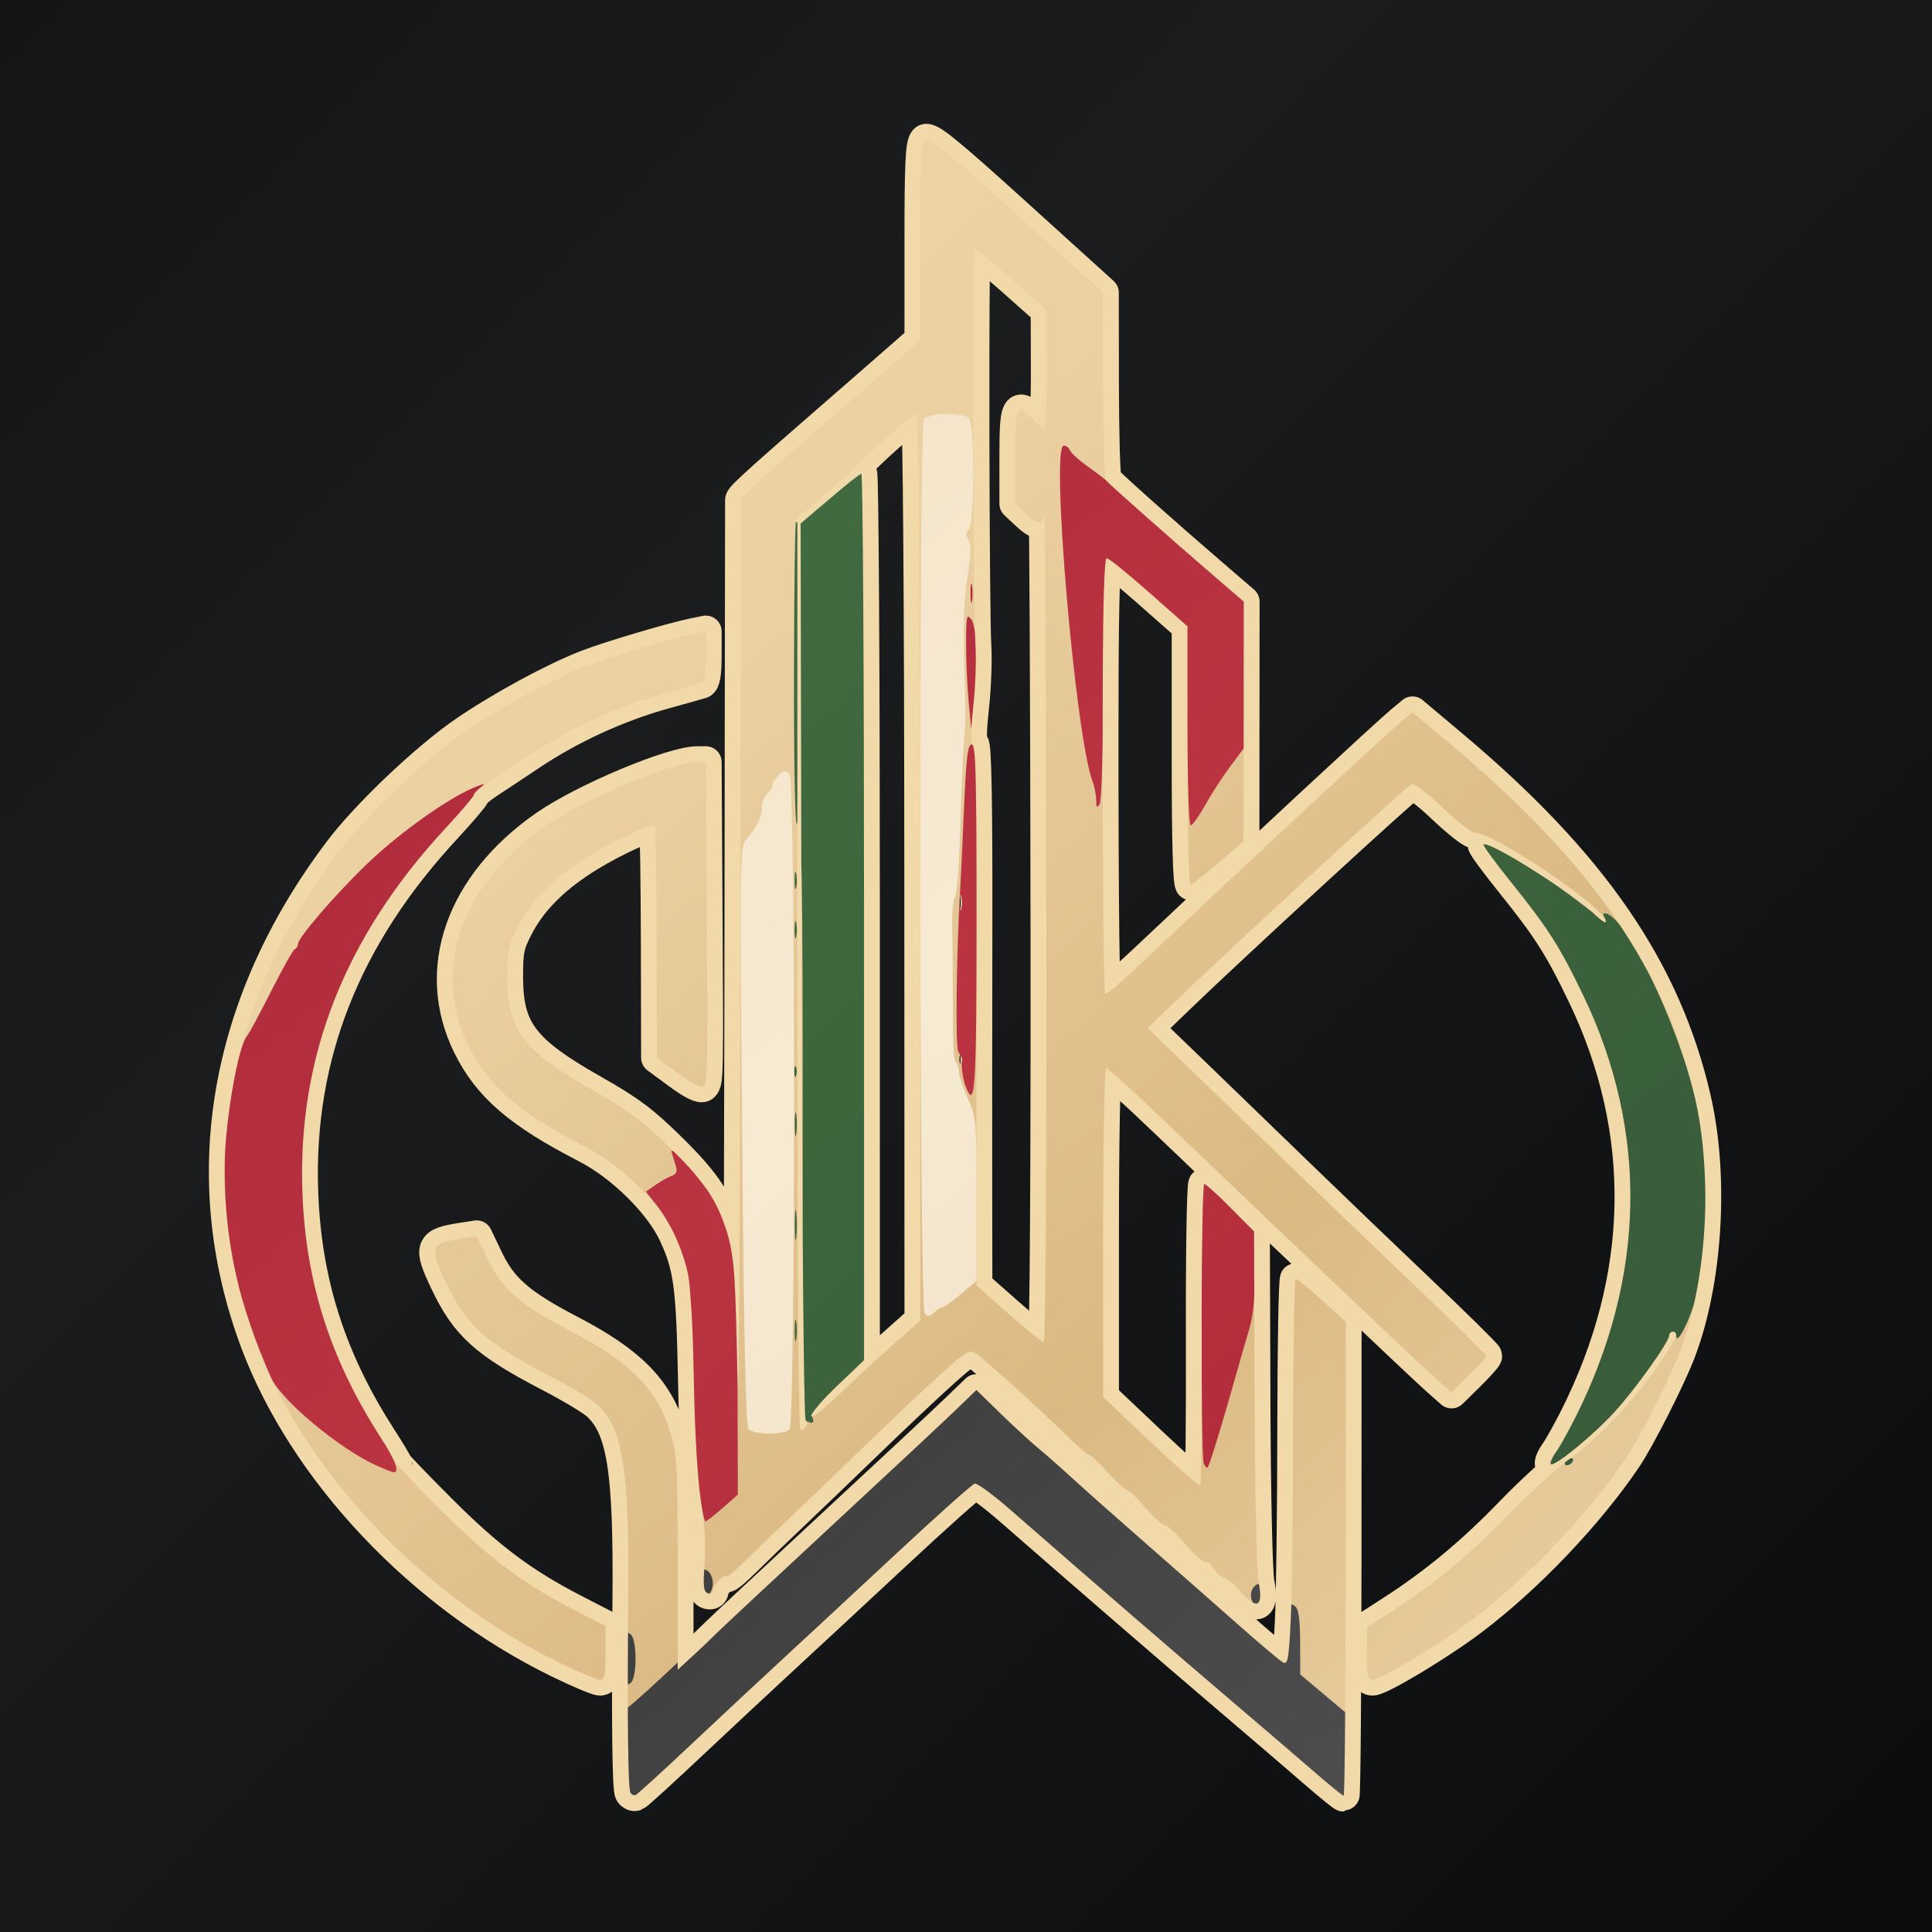
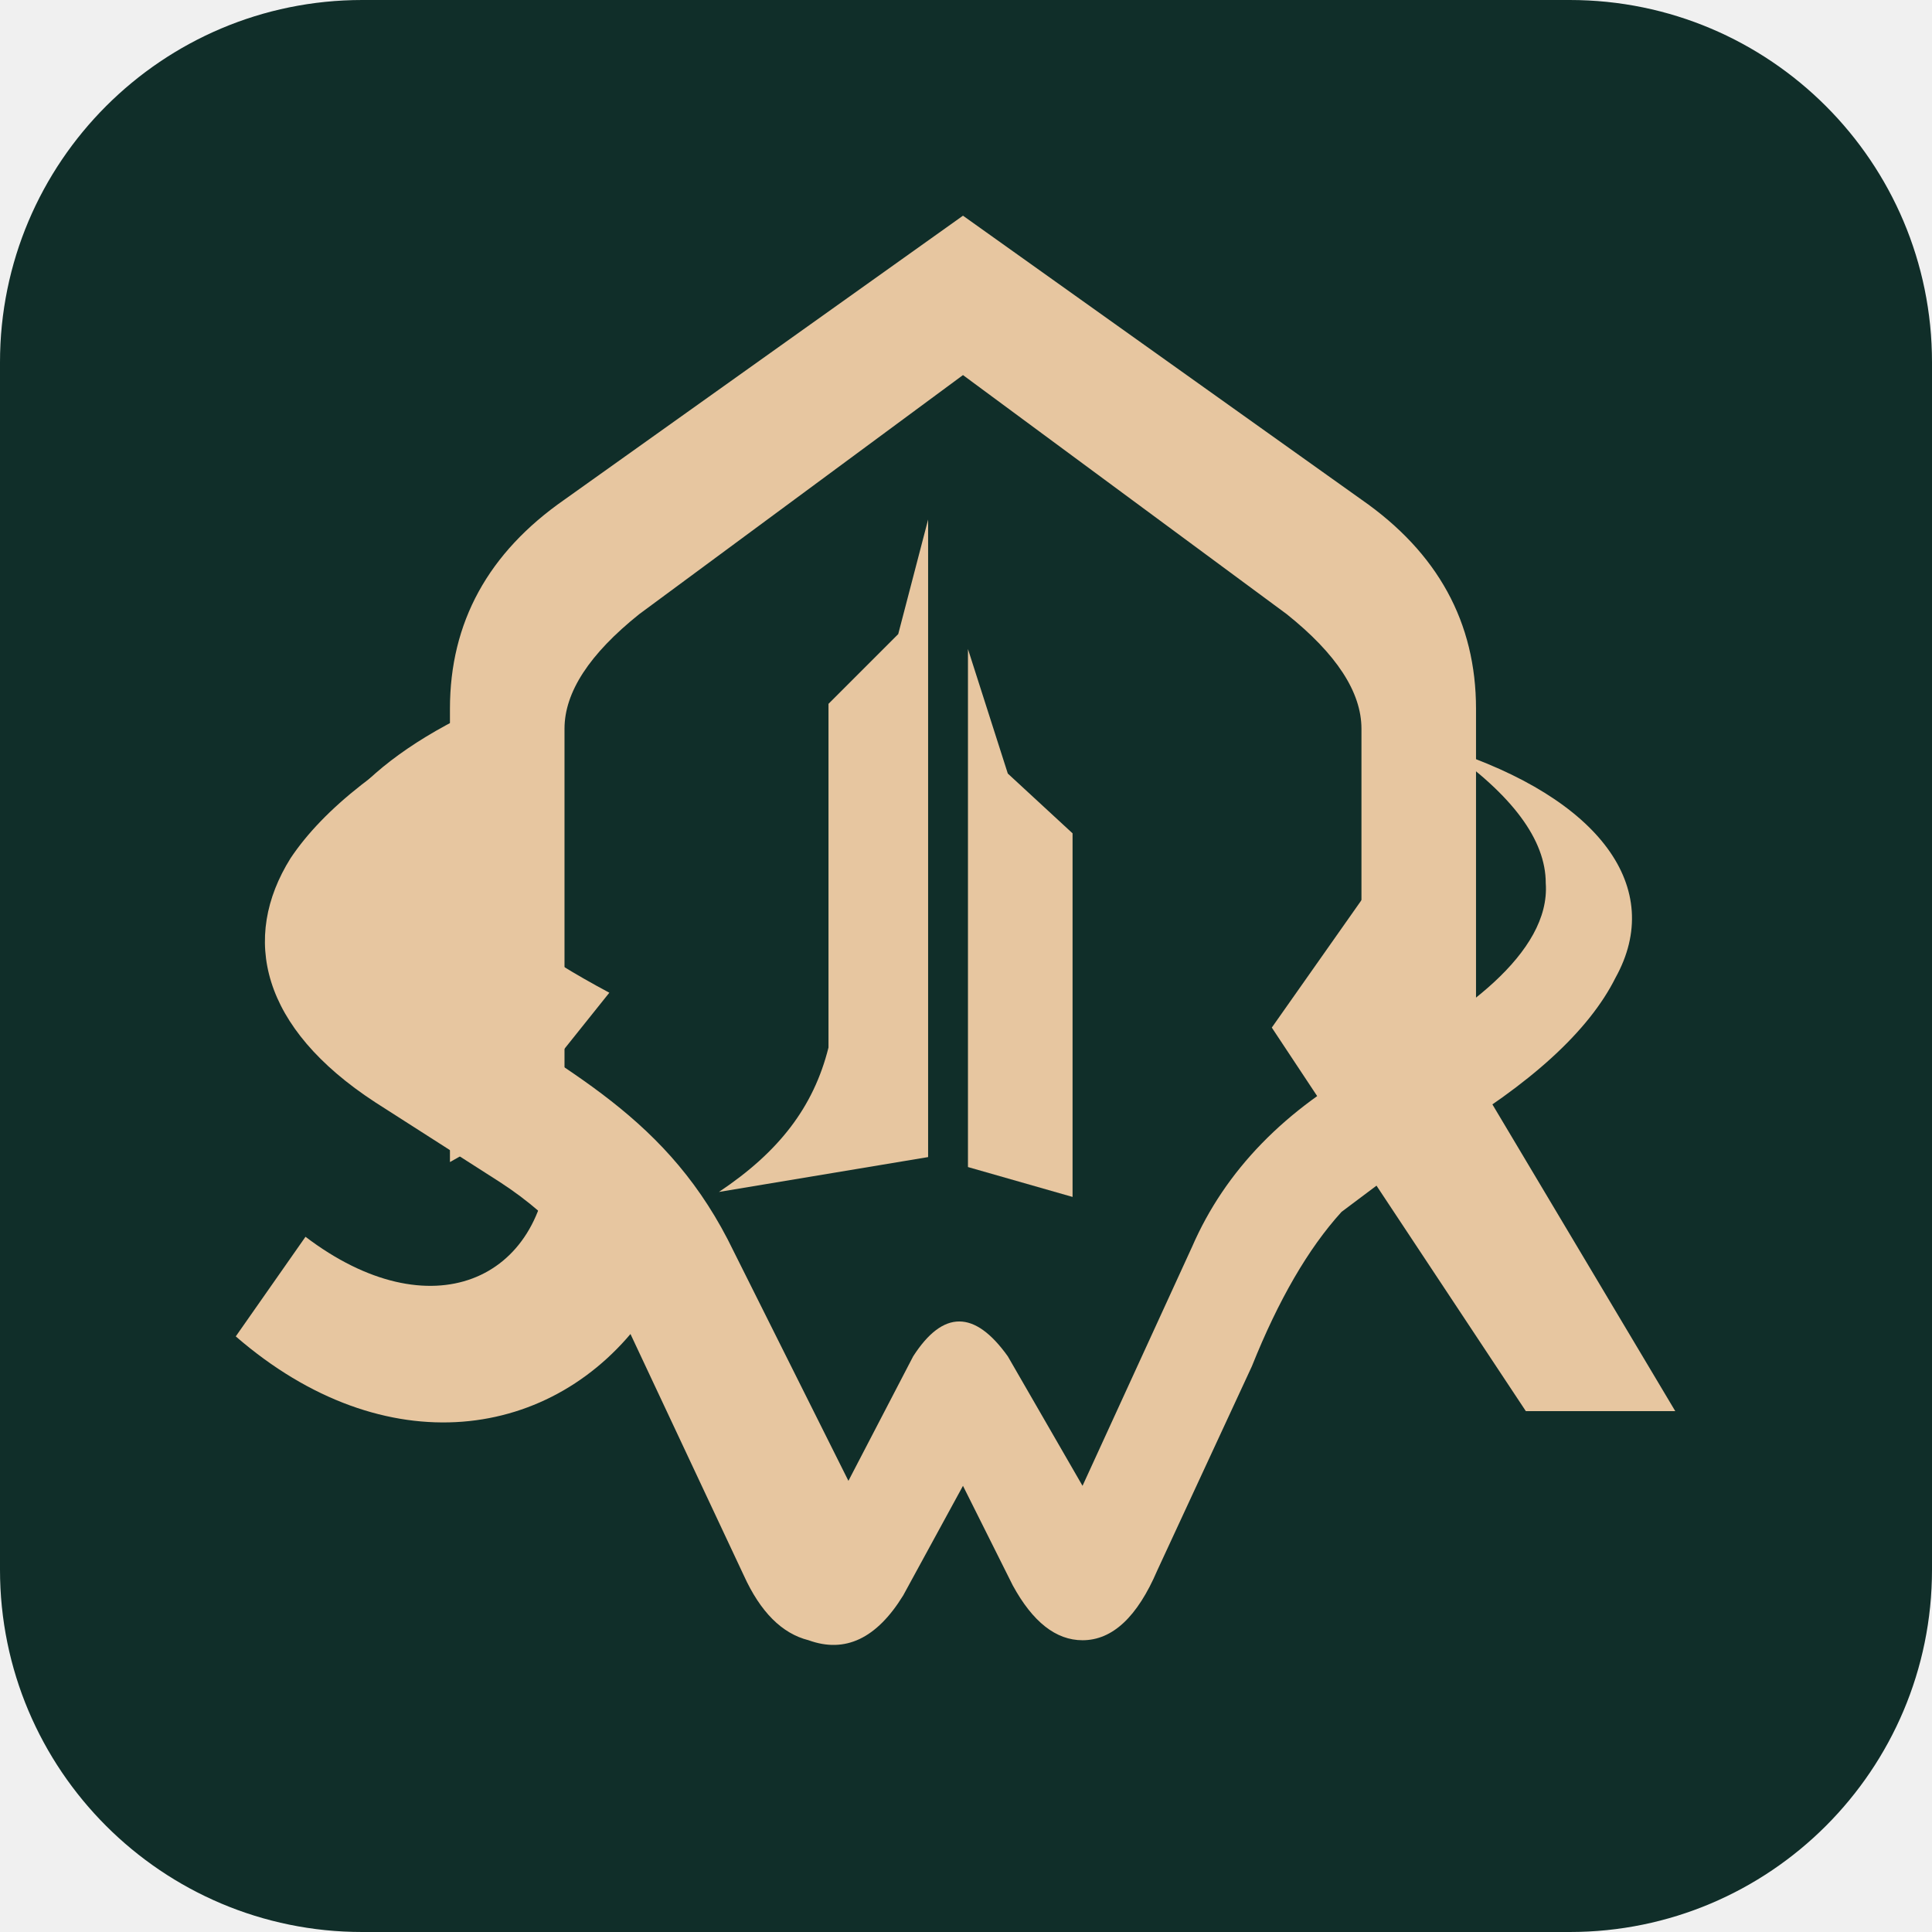
- <svg xmlns="http://www.w3.org/2000/svg" width="1000" height="1000" viewBox="0 0 1000 1000">
-   <defs>
-     <linearGradient id="charcoal" x1="0%" y1="0%" x2="100%" y2="100%">
-       <stop offset="0%" stop-color="#131516" />
-       <stop offset="34%" stop-color="#1A1C1D" />
-       <stop offset="71%" stop-color="#111314" />
-       <stop offset="100%" stop-color="#0A0C0D" />
-     </linearGradient>
-   </defs>
-   <rect width="1000" height="1000" fill="url(#charcoal)" />
-   <g transform="translate(500 500) scale(1.819905) translate(-510.5 -396.5)">
-     <path d="M415.07,631.61 C414.37,630.48 414.15,610.67 414.45,577.00 C414.79,540.05 412.90,527.95 405.75,521.33 C404.24,519.92 398.10,516.23 392.10,513.11 C373.81,503.61 368.33,498.66 362.52,486.38 C357.76,476.31 358.10,475.41 367.16,474.00 L371.33,473.35 374.40,479.78 C378.49,488.36 383.58,492.78 398.00,500.29 C415.20,509.25 422.77,516.99 426.47,529.39 C428.32,535.60 428.50,538.96 428.50,566.44 L428.50,596.67 432.67,592.83 C434.97,590.73 438.01,587.83 439.42,586.41 C440.84,584.99 455.50,571.30 472.00,555.99 C488.50,540.69 504.58,525.68 507.73,522.63 L513.46,517.10 520.23,523.70 C523.95,527.33 528.80,531.79 531.00,533.61 C533.20,535.43 537.72,539.41 541.04,542.46 C544.36,545.51 553.77,553.85 561.95,561.00 C570.12,568.15 581.81,578.42 587.91,583.83 C594.01,589.23 599.72,594.05 600.60,594.53 C602.02,595.31 602.28,593.95 602.86,582.71 C603.21,575.72 603.52,550.99 603.54,527.75 C603.56,504.51 603.91,485.50 604.30,485.50 C604.70,485.50 608.06,488.24 611.77,491.59 L618.51,497.67 618.49,565.09 C618.47,602.16 618.21,632.50 617.92,632.50 C617.62,632.50 613.88,629.46 609.62,625.75 C605.35,622.04 594.47,612.71 585.43,605.01 C570.29,592.12 545.10,570.35 523.18,551.20 C518.27,546.91 513.68,543.54 512.99,543.70 C512.29,543.87 502.33,552.74 490.86,563.43 C479.39,574.12 464.84,587.62 458.54,593.43 C452.24,599.24 440.39,610.30 432.21,618.00 C424.02,625.70 416.96,632.14 416.50,632.30 C416.05,632.47 415.41,632.16 415.07,631.61 Z M394.46,594.43 C355.56,575.41 322.19,540.02 308.50,503.26 C291.08,456.47 299.60,406.91 332.53,363.50 C340.30,353.26 357.16,337.28 368.02,329.87 C378.32,322.83 393.05,314.83 402.50,311.14 C408.87,308.65 426.82,303.32 433.25,302.00 L436.50,301.34 436.50,308.45 C436.50,313.27 436.10,315.69 435.25,315.95 C434.56,316.16 429.79,317.51 424.65,318.93 C411.44,322.60 397.97,328.80 386.50,336.48 C382.38,339.24 377.10,342.74 374.78,344.25 C372.46,345.76 370.55,347.37 370.53,347.83 C370.51,348.28 366.88,352.56 362.46,357.33 C333.87,388.17 320.47,422.10 321.75,460.43 C322.61,486.25 329.62,508.29 344.13,530.78 C346.53,534.51 348.50,537.79 348.50,538.07 C348.50,538.35 354.24,544.32 361.25,551.32 C374.82,564.88 384.45,572.10 398.99,579.60 L408.00,584.24 408.00,591.87 C408.00,598.17 407.72,599.50 406.41,599.50 C405.54,599.50 400.16,597.22 394.46,594.43 Z M624.50,592.05 L624.50,584.60 631.75,579.92 C643.94,572.06 654.50,563.28 665.50,551.88 C671.27,545.90 678.82,539.03 682.27,536.62 C689.93,531.28 700.29,520.33 707.29,510.21 C712.46,502.74 713.43,500.50 711.50,500.50 C710.95,500.50 710.50,500.97 710.50,501.55 C710.50,503.36 700.96,516.74 695.01,523.27 C688.97,529.90 677.75,539.09 676.83,538.16 C676.53,537.86 677.17,536.35 678.27,534.81 C679.36,533.26 681.88,528.75 683.88,524.77 C703.87,484.92 704.64,443.63 686.09,404.93 C679.50,391.16 676.02,385.70 665.55,372.69 C661.00,367.02 657.46,362.21 657.69,361.97 C659.01,360.65 682.98,375.75 689.55,382.05 C691.17,383.60 692.50,384.43 692.50,383.89 C692.50,380.03 660.65,358.50 654.93,358.50 C654.15,358.50 650.14,355.30 646.02,351.39 C641.90,347.48 637.96,344.49 637.27,344.76 C635.94,345.28 586.53,390.68 571.08,405.59 L562.16,414.19 575.55,427.09 C582.92,434.19 595.93,446.78 604.47,455.07 C613.01,463.35 628.66,478.37 639.25,488.44 C649.84,498.51 658.50,507.05 658.50,507.41 C658.50,507.78 656.27,510.27 653.55,512.95 L648.60,517.82 644.30,514.02 C640.18,510.37 602.34,474.44 567.67,441.25 C558.62,432.59 550.83,425.50 550.36,425.50 C549.89,425.50 549.50,446.56 549.50,472.30 L549.50,519.09 563.05,531.92 C570.50,538.97 576.83,544.50 577.13,544.21 C577.42,543.92 577.61,524.51 577.54,501.09 C577.48,477.66 577.80,458.50 578.24,458.50 C578.69,458.50 582.06,461.54 585.74,465.25 L592.42,472.00 592.58,519.50 C592.67,546.24 593.17,569.13 593.73,571.87 C595.13,578.76 593.20,579.73 588.61,574.45 C586.71,572.28 584.62,570.50 583.95,570.50 C583.28,570.50 581.98,569.36 581.07,567.97 C580.16,566.58 579.02,565.68 578.54,565.98 C578.06,566.27 575.55,564.04 572.96,561.01 C570.37,557.98 567.69,555.50 567.00,555.50 C566.31,555.50 563.84,553.25 561.50,550.50 C559.16,547.75 556.82,545.50 556.28,545.50 C555.74,545.50 553.28,543.25 550.81,540.50 C548.34,537.75 545.93,535.50 545.46,535.50 C544.98,535.50 541.76,532.69 538.29,529.25 C531.56,522.59 516.39,508.88 513.29,506.66 C511.61,505.47 510.65,506.01 503.98,511.99 C499.88,515.65 490.11,524.86 482.27,532.45 C474.42,540.03 464.72,549.34 460.72,553.12 C456.72,556.90 450.98,562.44 447.97,565.43 C444.96,568.42 442.50,570.49 442.50,570.03 C442.50,569.57 441.60,570.00 440.50,571.00 C439.40,572.00 438.50,573.40 438.50,574.12 C438.50,574.87 437.86,575.19 437.04,574.88 C435.86,574.42 435.69,572.84 436.17,566.65 C436.55,561.69 436.20,555.45 435.17,548.99 C434.17,542.77 433.39,529.75 433.10,514.50 C432.57,487.38 431.84,481.97 427.48,472.64 C423.40,463.91 412.53,453.22 402.50,448.06 C383.38,438.22 374.69,430.73 369.00,419.18 C358.36,397.60 366.92,373.21 390.98,356.58 C402.00,348.96 426.95,338.50 434.11,338.50 L436.50,338.50 436.74,378.25 C437.05,427.84 437.02,429.38 435.81,430.59 C435.16,431.24 432.74,430.04 428.71,427.08 L422.60,422.58 422.53,389.85 C422.49,371.85 422.25,356.92 422.01,356.68 C421.20,355.87 410.67,360.64 403.30,365.17 C393.73,371.03 387.07,377.60 383.18,385.00 C380.37,390.36 380.03,391.91 380.03,399.50 C380.02,414.71 384.44,420.56 404.64,432.00 C414.77,437.74 418.74,440.71 426.63,448.50 C436.71,458.45 439.98,463.52 443.09,474.05 C444.53,478.94 444.95,485.81 445.47,512.50 C445.83,530.94 446.18,484.43 446.28,405.00 C446.38,328.00 446.46,264.54 446.48,263.97 C446.50,263.05 452.03,258.08 481.92,232.11 C486.91,227.77 492.46,222.92 494.25,221.33 L497.50,218.45 497.50,190.60 C497.50,168.07 497.77,162.52 498.89,161.59 C500.00,160.67 505.12,164.84 524.87,182.72 L549.46,205.00 549.49,231.00 C549.51,245.30 549.86,257.51 550.27,258.13 C551.01,259.27 566.22,272.84 581.25,285.77 L589.50,292.87 589.47,326.94 L589.45,361.00 582.48,367.00 C578.65,370.30 575.06,373.15 574.51,373.33 C573.84,373.55 573.50,361.06 573.50,336.78 L573.50,299.90 562.52,290.20 C556.49,284.87 551.09,280.50 550.52,280.50 C549.85,280.50 549.47,292.26 549.40,315.25 C549.27,361.63 549.59,403.91 550.07,404.40 C550.49,404.82 555.11,400.70 569.54,387.07 C592.44,365.41 630.13,330.45 634.24,327.03 L637.49,324.33 648.74,333.79 C688.66,367.33 709.54,397.71 717.94,434.50 C723.02,456.76 721.17,486.45 713.45,506.50 C710.57,513.99 701.92,531.00 698.21,536.50 C687.34,552.57 670.16,570.58 654.25,582.57 C645.05,589.50 628.42,599.50 626.10,599.50 C624.78,599.50 624.50,598.21 624.50,592.05 Z M465.07,527.39 C465.45,526.78 465.36,525.99 464.88,525.64 C464.38,525.28 463.88,469.34 463.73,397.84 L463.47,270.67 471.73,263.59 C476.28,259.70 480.34,256.51 480.75,256.50 C481.16,256.50 481.50,313.23 481.50,382.56 L481.50,508.62 474.00,515.76 C469.88,519.69 466.50,523.58 466.50,524.42 C466.50,525.29 469.39,523.15 473.25,519.42 C476.96,515.83 483.94,509.38 488.75,505.10 L497.50,497.31 497.45,368.41 C497.42,290.94 497.03,239.50 496.48,239.50 C495.45,239.50 487.15,246.60 480.81,252.90 C478.51,255.19 473.46,259.75 469.58,263.03 L462.54,269.00 462.52,398.75 C462.51,479.17 462.86,528.50 463.44,528.50 C463.96,528.50 464.69,528.00 465.07,527.39 Z M533.35,384.25 C533.27,318.66 533.01,266.24 532.78,267.75 C532.26,271.21 531.08,271.21 527.41,267.75 L524.50,265.01 524.50,251.75 C524.50,237.33 525.01,236.22 529.50,241.00 C530.79,242.38 532.22,243.50 532.67,243.50 C533.13,243.50 533.48,235.96 533.45,226.75 L533.40,210.00 523.41,201.12 C517.92,196.24 513.23,192.44 512.99,192.67 C512.42,193.25 512.61,296.06 513.20,305.32 C513.46,309.34 513.17,317.21 512.56,322.81 C511.78,329.98 511.77,333.09 512.52,333.34 C513.25,333.58 513.56,349.55 513.50,384.85 C513.45,412.98 513.43,447.56 513.46,461.69 L513.50,487.39 522.62,495.44 C527.63,499.87 532.13,503.50 532.62,503.50 C533.12,503.50 533.44,452.51 533.35,384.25 Z M509.18,422.31 C508.86,421.51 508.63,421.75 508.58,422.92 C508.54,423.97 508.77,424.56 509.10,424.23 C509.44,423.90 509.47,423.03 509.18,422.31 Z M509.19,376.75 C508.94,375.79 508.73,376.57 508.73,378.50 C508.73,380.43 508.94,381.21 509.19,380.25 C509.44,379.29 509.44,377.71 509.19,376.75 Z" fill="#F1D9A9" fill-rule="evenodd" stroke="#F1D9A9" stroke-width="9" stroke-linejoin="round" />
-     <defs>
-       <clipPath id="emblem-shape">
-         <path d="M415.07,631.61 C414.37,630.48 414.15,610.67 414.45,577.00 C414.79,540.05 412.90,527.95 405.75,521.33 C404.24,519.92 398.10,516.23 392.10,513.11 C373.81,503.61 368.33,498.66 362.52,486.38 C357.76,476.31 358.10,475.41 367.16,474.00 L371.33,473.35 374.40,479.78 C378.49,488.36 383.58,492.78 398.00,500.29 C415.20,509.25 422.77,516.99 426.47,529.39 C428.32,535.60 428.50,538.96 428.50,566.44 L428.50,596.67 432.67,592.83 C434.97,590.73 438.01,587.83 439.42,586.41 C440.84,584.99 455.50,571.30 472.00,555.99 C488.50,540.69 504.58,525.68 507.73,522.63 L513.46,517.10 520.23,523.70 C523.95,527.33 528.80,531.79 531.00,533.61 C533.20,535.43 537.72,539.41 541.04,542.46 C544.36,545.51 553.77,553.85 561.95,561.00 C570.12,568.15 581.81,578.42 587.91,583.83 C594.01,589.23 599.72,594.05 600.60,594.53 C602.02,595.31 602.28,593.95 602.86,582.71 C603.21,575.72 603.52,550.99 603.54,527.75 C603.56,504.51 603.91,485.50 604.30,485.50 C604.70,485.50 608.06,488.24 611.77,491.59 L618.51,497.67 618.49,565.09 C618.47,602.16 618.21,632.50 617.92,632.50 C617.62,632.50 613.88,629.46 609.62,625.75 C605.35,622.04 594.47,612.71 585.43,605.01 C570.29,592.12 545.10,570.35 523.18,551.20 C518.27,546.91 513.68,543.54 512.99,543.70 C512.29,543.87 502.33,552.74 490.86,563.43 C479.39,574.12 464.84,587.62 458.54,593.43 C452.24,599.24 440.39,610.30 432.21,618.00 C424.02,625.70 416.96,632.14 416.50,632.30 C416.05,632.47 415.41,632.16 415.07,631.61 Z M394.46,594.43 C355.56,575.41 322.19,540.02 308.50,503.26 C291.08,456.47 299.60,406.91 332.53,363.50 C340.30,353.26 357.16,337.28 368.02,329.87 C378.32,322.83 393.05,314.83 402.50,311.14 C408.87,308.65 426.82,303.32 433.25,302.00 L436.50,301.34 436.50,308.45 C436.50,313.27 436.10,315.69 435.25,315.95 C434.56,316.16 429.79,317.51 424.65,318.93 C411.44,322.60 397.97,328.80 386.50,336.48 C382.38,339.24 377.10,342.74 374.78,344.25 C372.46,345.76 370.55,347.37 370.53,347.83 C370.51,348.28 366.88,352.56 362.46,357.33 C333.87,388.17 320.47,422.10 321.75,460.43 C322.61,486.25 329.62,508.29 344.13,530.78 C346.53,534.51 348.50,537.79 348.50,538.07 C348.50,538.35 354.24,544.32 361.25,551.32 C374.82,564.88 384.45,572.10 398.99,579.60 L408.00,584.24 408.00,591.87 C408.00,598.17 407.72,599.50 406.41,599.50 C405.54,599.50 400.16,597.22 394.46,594.43 Z M624.50,592.05 L624.50,584.60 631.75,579.92 C643.94,572.06 654.50,563.28 665.50,551.88 C671.27,545.90 678.82,539.03 682.27,536.62 C689.93,531.28 700.29,520.33 707.29,510.21 C712.46,502.74 713.43,500.50 711.50,500.50 C710.95,500.50 710.50,500.97 710.50,501.55 C710.50,503.36 700.96,516.74 695.01,523.27 C688.97,529.90 677.75,539.09 676.83,538.16 C676.53,537.86 677.17,536.35 678.27,534.81 C679.36,533.26 681.88,528.75 683.88,524.77 C703.87,484.92 704.64,443.63 686.09,404.93 C679.50,391.16 676.02,385.70 665.55,372.69 C661.00,367.02 657.46,362.21 657.69,361.97 C659.01,360.65 682.98,375.75 689.55,382.05 C691.17,383.60 692.50,384.43 692.50,383.89 C692.50,380.03 660.65,358.50 654.93,358.50 C654.15,358.50 650.14,355.30 646.02,351.39 C641.90,347.48 637.96,344.49 637.27,344.76 C635.94,345.28 586.53,390.68 571.08,405.59 L562.16,414.19 575.55,427.09 C582.92,434.19 595.93,446.78 604.47,455.07 C613.01,463.35 628.66,478.37 639.25,488.44 C649.84,498.51 658.50,507.05 658.50,507.41 C658.50,507.78 656.27,510.27 653.55,512.95 L648.60,517.82 644.30,514.02 C640.18,510.37 602.34,474.44 567.67,441.25 C558.62,432.59 550.83,425.50 550.36,425.50 C549.89,425.50 549.50,446.56 549.50,472.30 L549.50,519.09 563.05,531.92 C570.50,538.97 576.83,544.50 577.13,544.21 C577.42,543.92 577.61,524.51 577.54,501.09 C577.48,477.66 577.80,458.50 578.24,458.50 C578.69,458.50 582.06,461.54 585.74,465.25 L592.42,472.00 592.58,519.50 C592.67,546.24 593.17,569.13 593.73,571.87 C595.13,578.76 593.20,579.73 588.61,574.45 C586.71,572.28 584.62,570.50 583.95,570.50 C583.28,570.50 581.98,569.36 581.07,567.97 C580.16,566.58 579.02,565.68 578.54,565.98 C578.06,566.27 575.55,564.04 572.96,561.01 C570.37,557.98 567.69,555.50 567.00,555.50 C566.31,555.50 563.84,553.25 561.50,550.50 C559.16,547.75 556.82,545.50 556.28,545.50 C555.74,545.50 553.28,543.25 550.81,540.50 C548.34,537.75 545.93,535.50 545.46,535.50 C544.98,535.50 541.76,532.69 538.29,529.25 C531.56,522.59 516.39,508.88 513.29,506.66 C511.61,505.47 510.65,506.01 503.98,511.99 C499.88,515.65 490.11,524.86 482.27,532.45 C474.42,540.03 464.72,549.34 460.72,553.12 C456.72,556.90 450.98,562.44 447.97,565.43 C444.96,568.42 442.50,570.49 442.50,570.03 C442.50,569.57 441.60,570.00 440.50,571.00 C439.40,572.00 438.50,573.40 438.50,574.12 C438.50,574.87 437.86,575.19 437.04,574.88 C435.86,574.42 435.69,572.84 436.17,566.65 C436.55,561.69 436.20,555.45 435.17,548.99 C434.17,542.77 433.39,529.75 433.10,514.50 C432.57,487.38 431.84,481.97 427.48,472.64 C423.40,463.91 412.53,453.22 402.50,448.06 C383.38,438.22 374.69,430.73 369.00,419.18 C358.36,397.60 366.92,373.21 390.98,356.58 C402.00,348.96 426.95,338.50 434.11,338.50 L436.50,338.50 436.74,378.25 C437.05,427.84 437.02,429.38 435.81,430.59 C435.16,431.24 432.74,430.04 428.71,427.08 L422.60,422.58 422.53,389.85 C422.49,371.85 422.25,356.92 422.01,356.68 C421.20,355.87 410.67,360.64 403.30,365.17 C393.73,371.03 387.07,377.60 383.18,385.00 C380.37,390.36 380.03,391.91 380.03,399.50 C380.02,414.71 384.44,420.56 404.64,432.00 C414.77,437.74 418.74,440.71 426.63,448.50 C436.71,458.45 439.98,463.52 443.09,474.05 C444.53,478.94 444.95,485.81 445.47,512.50 C445.83,530.94 446.18,484.43 446.28,405.00 C446.38,328.00 446.46,264.54 446.48,263.97 C446.50,263.05 452.03,258.08 481.92,232.11 C486.91,227.77 492.46,222.92 494.25,221.33 L497.50,218.45 497.50,190.60 C497.50,168.07 497.77,162.52 498.89,161.59 C500.00,160.67 505.12,164.84 524.87,182.72 L549.46,205.00 549.49,231.00 C549.51,245.30 549.86,257.51 550.27,258.13 C551.01,259.27 566.22,272.84 581.25,285.77 L589.50,292.87 589.47,326.94 L589.45,361.00 582.48,367.00 C578.65,370.30 575.06,373.15 574.51,373.33 C573.84,373.55 573.50,361.06 573.50,336.78 L573.50,299.90 562.52,290.20 C556.49,284.87 551.09,280.50 550.52,280.50 C549.85,280.50 549.47,292.26 549.40,315.25 C549.27,361.63 549.59,403.91 550.07,404.40 C550.49,404.82 555.11,400.70 569.54,387.07 C592.44,365.41 630.13,330.45 634.24,327.03 L637.49,324.33 648.74,333.79 C688.66,367.33 709.54,397.71 717.94,434.50 C723.02,456.76 721.17,486.45 713.45,506.50 C710.57,513.99 701.92,531.00 698.21,536.50 C687.34,552.57 670.16,570.58 654.25,582.57 C645.05,589.50 628.42,599.50 626.10,599.50 C624.78,599.50 624.50,598.21 624.50,592.05 Z M465.07,527.39 C465.45,526.78 465.36,525.99 464.88,525.64 C464.38,525.28 463.88,469.34 463.73,397.84 L463.47,270.67 471.73,263.59 C476.28,259.70 480.34,256.51 480.75,256.50 C481.16,256.50 481.50,313.23 481.50,382.56 L481.50,508.62 474.00,515.76 C469.88,519.69 466.50,523.58 466.50,524.42 C466.50,525.29 469.39,523.15 473.25,519.42 C476.96,515.83 483.94,509.38 488.75,505.10 L497.50,497.31 497.45,368.41 C497.42,290.94 497.03,239.50 496.48,239.50 C495.45,239.50 487.15,246.60 480.81,252.90 C478.51,255.19 473.46,259.75 469.58,263.03 L462.54,269.00 462.52,398.75 C462.51,479.17 462.86,528.50 463.44,528.50 C463.96,528.50 464.69,528.00 465.07,527.39 Z M533.35,384.25 C533.27,318.66 533.01,266.24 532.78,267.75 C532.26,271.21 531.08,271.21 527.41,267.75 L524.50,265.01 524.50,251.75 C524.50,237.33 525.01,236.22 529.50,241.00 C530.79,242.38 532.22,243.50 532.67,243.50 C533.13,243.50 533.48,235.96 533.45,226.75 L533.40,210.00 523.41,201.12 C517.92,196.24 513.23,192.44 512.99,192.67 C512.42,193.25 512.61,296.06 513.20,305.32 C513.46,309.34 513.17,317.21 512.56,322.81 C511.78,329.98 511.77,333.09 512.52,333.34 C513.25,333.58 513.56,349.55 513.50,384.85 C513.45,412.98 513.43,447.56 513.46,461.69 L513.50,487.39 522.62,495.44 C527.63,499.87 532.13,503.50 532.62,503.50 C533.12,503.50 533.44,452.51 533.35,384.25 Z M509.18,422.31 C508.86,421.51 508.63,421.75 508.58,422.92 C508.54,423.97 508.77,424.56 509.10,424.23 C509.44,423.90 509.47,423.03 509.18,422.31 Z M509.19,376.75 C508.94,375.79 508.73,376.57 508.73,378.50 C508.73,380.43 508.94,381.21 509.19,380.25 C509.44,379.29 509.44,377.71 509.19,376.75 Z" fill="#FFFFFF" fill-rule="evenodd" />
-       </clipPath>
-       <linearGradient id="emblem-gold" gradientUnits="userSpaceOnUse" x1="292" y1="152" x2="732" y2="642">
-         <stop offset="0.000" stop-color="#F1D9A9" />
-         <stop offset="0.333" stop-color="#EBD0A2" />
-         <stop offset="0.667" stop-color="#DBB983" />
-         <stop offset="1.000" stop-color="#F0D7AE" />
-       </linearGradient>
-       <linearGradient id="emblem-red" gradientUnits="userSpaceOnUse" x1="292" y1="152" x2="732" y2="642">
-         <stop offset="0.000" stop-color="#A52437" />
-         <stop offset="0.500" stop-color="#BA3341" />
-         <stop offset="1.000" stop-color="#AC2535" />
-       </linearGradient>
-       <linearGradient id="emblem-green" gradientUnits="userSpaceOnUse" x1="292" y1="152" x2="732" y2="642">
-         <stop offset="0.000" stop-color="#487045" />
-         <stop offset="0.500" stop-color="#3D663D" />
-         <stop offset="1.000" stop-color="#375639" />
-       </linearGradient>
-       <linearGradient id="emblem-graphite" gradientUnits="userSpaceOnUse" x1="292" y1="152" x2="732" y2="642">
-         <stop offset="0.000" stop-color="#4F5052" />
-         <stop offset="0.500" stop-color="#3A3A3B" />
-         <stop offset="1.000" stop-color="#545354" />
-       </linearGradient>
-       <linearGradient id="emblem-ivory" gradientUnits="userSpaceOnUse" x1="292" y1="152" x2="732" y2="642">
-         <stop offset="0.000" stop-color="#F2DFBE" />
-         <stop offset="0.500" stop-color="#F7EAD3" />
-         <stop offset="1.000" stop-color="#EAD8B7" />
-       </linearGradient>
-     </defs>
-     <path d="M415.07,631.61 C414.37,630.48 414.15,610.67 414.45,577.00 C414.79,540.05 412.90,527.95 405.75,521.33 C404.24,519.92 398.10,516.23 392.10,513.11 C373.81,503.61 368.33,498.66 362.52,486.38 C357.76,476.31 358.10,475.41 367.16,474.00 L371.33,473.35 374.40,479.78 C378.49,488.36 383.58,492.78 398.00,500.29 C415.20,509.25 422.77,516.99 426.47,529.39 C428.32,535.60 428.50,538.96 428.50,566.44 L428.50,596.67 432.67,592.83 C434.97,590.73 438.01,587.83 439.42,586.41 C440.84,584.99 455.50,571.30 472.00,555.99 C488.50,540.69 504.58,525.68 507.73,522.63 L513.46,517.10 520.23,523.70 C523.95,527.33 528.80,531.79 531.00,533.61 C533.20,535.43 537.72,539.41 541.04,542.46 C544.36,545.51 553.77,553.85 561.95,561.00 C570.12,568.15 581.81,578.42 587.91,583.83 C594.01,589.23 599.72,594.05 600.60,594.53 C602.02,595.31 602.28,593.95 602.86,582.71 C603.21,575.72 603.52,550.99 603.54,527.75 C603.56,504.51 603.91,485.50 604.30,485.50 C604.70,485.50 608.06,488.24 611.77,491.59 L618.51,497.67 618.49,565.09 C618.47,602.16 618.21,632.50 617.92,632.50 C617.62,632.50 613.88,629.46 609.62,625.75 C605.35,622.04 594.47,612.71 585.43,605.01 C570.29,592.12 545.10,570.35 523.18,551.20 C518.27,546.91 513.68,543.54 512.99,543.70 C512.29,543.87 502.33,552.74 490.86,563.43 C479.39,574.12 464.84,587.62 458.54,593.43 C452.24,599.24 440.39,610.30 432.21,618.00 C424.02,625.70 416.96,632.14 416.50,632.30 C416.05,632.47 415.41,632.16 415.07,631.61 Z M394.46,594.43 C355.56,575.41 322.19,540.02 308.50,503.26 C291.08,456.47 299.60,406.91 332.53,363.50 C340.30,353.26 357.16,337.28 368.02,329.87 C378.32,322.83 393.05,314.83 402.50,311.14 C408.87,308.65 426.82,303.32 433.25,302.00 L436.50,301.34 436.50,308.45 C436.50,313.27 436.10,315.69 435.25,315.95 C434.56,316.16 429.79,317.51 424.65,318.93 C411.44,322.60 397.97,328.80 386.50,336.48 C382.38,339.24 377.10,342.74 374.78,344.25 C372.46,345.76 370.55,347.37 370.53,347.83 C370.51,348.28 366.88,352.56 362.46,357.33 C333.87,388.17 320.47,422.10 321.75,460.43 C322.61,486.25 329.62,508.29 344.13,530.78 C346.53,534.51 348.50,537.79 348.50,538.07 C348.50,538.35 354.24,544.32 361.25,551.32 C374.82,564.88 384.45,572.10 398.99,579.60 L408.00,584.24 408.00,591.87 C408.00,598.17 407.72,599.50 406.41,599.50 C405.54,599.50 400.16,597.22 394.46,594.43 Z M624.50,592.05 L624.50,584.60 631.75,579.92 C643.94,572.06 654.50,563.28 665.50,551.88 C671.27,545.90 678.82,539.03 682.27,536.62 C689.93,531.28 700.29,520.33 707.29,510.21 C712.46,502.74 713.43,500.50 711.50,500.50 C710.95,500.50 710.50,500.97 710.50,501.55 C710.50,503.36 700.96,516.74 695.01,523.27 C688.97,529.90 677.75,539.09 676.83,538.16 C676.53,537.86 677.17,536.35 678.27,534.81 C679.36,533.26 681.88,528.75 683.88,524.77 C703.87,484.92 704.64,443.63 686.09,404.93 C679.50,391.16 676.02,385.70 665.55,372.69 C661.00,367.02 657.46,362.21 657.69,361.97 C659.01,360.65 682.98,375.75 689.55,382.05 C691.17,383.60 692.50,384.43 692.50,383.89 C692.50,380.03 660.65,358.50 654.93,358.50 C654.15,358.50 650.14,355.30 646.02,351.39 C641.90,347.48 637.96,344.49 637.27,344.76 C635.94,345.28 586.53,390.68 571.08,405.59 L562.16,414.19 575.55,427.09 C582.92,434.19 595.93,446.78 604.47,455.07 C613.01,463.35 628.66,478.37 639.25,488.44 C649.84,498.51 658.50,507.05 658.50,507.41 C658.50,507.78 656.27,510.27 653.55,512.95 L648.60,517.82 644.30,514.02 C640.18,510.37 602.34,474.44 567.67,441.25 C558.62,432.59 550.83,425.50 550.36,425.50 C549.89,425.50 549.50,446.56 549.50,472.30 L549.50,519.09 563.05,531.92 C570.50,538.97 576.83,544.50 577.13,544.21 C577.42,543.92 577.61,524.51 577.54,501.09 C577.48,477.66 577.80,458.50 578.24,458.50 C578.69,458.50 582.06,461.54 585.74,465.25 L592.42,472.00 592.58,519.50 C592.67,546.24 593.17,569.13 593.73,571.87 C595.13,578.76 593.20,579.73 588.61,574.45 C586.71,572.28 584.62,570.50 583.95,570.50 C583.28,570.50 581.98,569.36 581.07,567.97 C580.16,566.58 579.02,565.68 578.54,565.98 C578.06,566.27 575.55,564.04 572.96,561.01 C570.37,557.98 567.69,555.50 567.00,555.50 C566.31,555.50 563.84,553.25 561.50,550.50 C559.16,547.75 556.82,545.50 556.28,545.50 C555.74,545.50 553.28,543.25 550.81,540.50 C548.34,537.75 545.93,535.50 545.46,535.50 C544.98,535.50 541.76,532.69 538.29,529.25 C531.56,522.59 516.39,508.88 513.29,506.66 C511.61,505.47 510.65,506.01 503.98,511.99 C499.88,515.65 490.11,524.86 482.27,532.45 C474.42,540.03 464.72,549.34 460.72,553.12 C456.72,556.90 450.98,562.44 447.97,565.43 C444.96,568.42 442.50,570.49 442.50,570.03 C442.50,569.57 441.60,570.00 440.50,571.00 C439.40,572.00 438.50,573.40 438.50,574.12 C438.50,574.87 437.86,575.19 437.04,574.88 C435.86,574.42 435.69,572.84 436.17,566.65 C436.55,561.69 436.20,555.45 435.17,548.99 C434.17,542.77 433.39,529.75 433.10,514.50 C432.57,487.38 431.84,481.97 427.48,472.64 C423.40,463.91 412.53,453.22 402.50,448.06 C383.38,438.22 374.69,430.73 369.00,419.18 C358.36,397.60 366.92,373.21 390.98,356.58 C402.00,348.96 426.95,338.50 434.11,338.50 L436.50,338.50 436.74,378.25 C437.05,427.84 437.02,429.38 435.81,430.59 C435.16,431.24 432.74,430.04 428.71,427.08 L422.60,422.58 422.53,389.85 C422.49,371.85 422.25,356.92 422.01,356.68 C421.20,355.87 410.67,360.64 403.30,365.17 C393.73,371.03 387.07,377.60 383.18,385.00 C380.37,390.36 380.03,391.91 380.03,399.50 C380.02,414.71 384.44,420.56 404.64,432.00 C414.77,437.74 418.74,440.71 426.63,448.50 C436.71,458.45 439.98,463.52 443.09,474.05 C444.53,478.94 444.95,485.81 445.47,512.50 C445.83,530.94 446.18,484.43 446.28,405.00 C446.38,328.00 446.46,264.54 446.48,263.97 C446.50,263.05 452.03,258.08 481.92,232.11 C486.91,227.77 492.46,222.92 494.25,221.33 L497.50,218.45 497.50,190.60 C497.50,168.07 497.77,162.52 498.89,161.59 C500.00,160.67 505.12,164.84 524.87,182.72 L549.46,205.00 549.49,231.00 C549.51,245.30 549.86,257.51 550.27,258.13 C551.01,259.27 566.22,272.84 581.25,285.77 L589.50,292.87 589.47,326.94 L589.45,361.00 582.48,367.00 C578.65,370.30 575.06,373.15 574.51,373.33 C573.84,373.55 573.50,361.06 573.50,336.78 L573.50,299.90 562.52,290.20 C556.49,284.87 551.09,280.50 550.52,280.50 C549.85,280.50 549.47,292.26 549.40,315.25 C549.27,361.63 549.59,403.91 550.07,404.40 C550.49,404.82 555.11,400.70 569.54,387.07 C592.44,365.41 630.13,330.45 634.24,327.03 L637.49,324.33 648.74,333.79 C688.66,367.33 709.54,397.71 717.94,434.50 C723.02,456.76 721.17,486.45 713.45,506.50 C710.57,513.99 701.92,531.00 698.21,536.50 C687.34,552.57 670.16,570.58 654.25,582.57 C645.05,589.50 628.42,599.50 626.10,599.50 C624.78,599.50 624.50,598.21 624.50,592.05 Z M465.07,527.39 C465.45,526.78 465.36,525.99 464.88,525.64 C464.38,525.28 463.88,469.34 463.73,397.84 L463.47,270.67 471.73,263.59 C476.28,259.70 480.34,256.51 480.75,256.50 C481.16,256.50 481.50,313.23 481.50,382.56 L481.50,508.62 474.00,515.76 C469.88,519.69 466.50,523.58 466.50,524.42 C466.50,525.29 469.39,523.15 473.25,519.42 C476.96,515.83 483.94,509.38 488.75,505.10 L497.50,497.31 497.45,368.41 C497.42,290.94 497.03,239.50 496.48,239.50 C495.45,239.50 487.15,246.60 480.81,252.90 C478.51,255.19 473.46,259.75 469.58,263.03 L462.54,269.00 462.52,398.75 C462.51,479.17 462.86,528.50 463.44,528.50 C463.96,528.50 464.69,528.00 465.07,527.39 Z M533.35,384.25 C533.27,318.66 533.01,266.24 532.78,267.75 C532.26,271.21 531.08,271.21 527.41,267.75 L524.50,265.01 524.50,251.75 C524.50,237.33 525.01,236.22 529.50,241.00 C530.79,242.38 532.22,243.50 532.67,243.50 C533.13,243.50 533.48,235.96 533.45,226.75 L533.40,210.00 523.41,201.12 C517.92,196.24 513.23,192.44 512.99,192.67 C512.42,193.25 512.61,296.06 513.20,305.32 C513.46,309.34 513.17,317.21 512.56,322.81 C511.78,329.98 511.77,333.09 512.52,333.34 C513.25,333.58 513.56,349.55 513.50,384.85 C513.45,412.98 513.43,447.56 513.46,461.69 L513.50,487.39 522.62,495.44 C527.63,499.87 532.13,503.50 532.62,503.50 C533.12,503.50 533.44,452.51 533.35,384.25 Z M509.18,422.31 C508.86,421.51 508.63,421.75 508.58,422.92 C508.54,423.97 508.77,424.56 509.10,424.23 C509.44,423.90 509.47,423.03 509.18,422.31 Z M509.19,376.75 C508.94,375.79 508.73,376.57 508.73,378.50 C508.73,380.43 508.94,381.21 509.19,380.25 C509.44,379.29 509.44,377.71 509.19,376.75 Z" fill="url(#emblem-gold)" fill-rule="evenodd" />
-     <g clip-path="url(#emblem-shape)">
-       <path d="M434.65,545.75 C434.02,540.94 433.31,526.42 433.06,513.50 C432.81,500.57 432.13,487.56 431.55,484.57 C430.23,477.83 426.49,469.53 422.50,464.50 L419.46,460.66 422.23,458.74 C423.75,457.69 425.82,456.53 426.82,456.17 C428.18,455.68 428.46,454.94 427.93,453.25 C427.54,452.01 427.02,450.32 426.78,449.50 C425.88,446.49 436.65,458.87 439.05,463.61 C444.48,474.32 445.44,482.08 445.53,515.88 L445.61,546.85 441.30,550.63 C438.94,552.71 436.73,554.43 436.40,554.46 C436.06,554.48 435.28,550.56 434.65,545.75 Z M342.69,538.50 C332.16,533.72 315.56,519.84 312.80,513.50 C303.59,492.38 299.54,474.65 299.54,455.50 C299.53,442.44 303.25,419.87 305.96,416.50 C306.62,415.68 309.77,409.82 312.96,403.50 C316.15,397.18 319.15,391.85 319.63,391.67 C320.11,391.48 320.50,390.86 320.50,390.28 C320.50,388.46 331.09,376.18 340.23,367.39 C350.00,358.01 364.85,347.63 372.00,345.18 C373.86,344.54 373.87,344.59 372.25,345.86 C371.29,346.61 370.50,347.54 370.50,347.94 C370.50,348.33 366.88,352.56 362.46,357.33 C333.87,388.17 320.47,422.10 321.75,460.43 C322.61,486.25 329.62,508.29 344.13,530.78 C348.22,537.14 349.49,540.53 347.75,540.48 C347.34,540.47 345.06,539.58 342.69,538.50 Z M578.12,537.96 C577.21,535.58 577.36,458.50 578.28,458.50 C578.70,458.50 582.06,461.54 585.73,465.25 L592.41,472.00 592.57,483.04 C592.69,490.74 592.24,495.73 591.11,499.54 C590.22,502.54 588.41,508.82 587.10,513.50 C583.33,526.92 579.73,538.60 579.22,539.11 C578.96,539.37 578.47,538.86 578.12,537.96 Z M510.43,430.81 C509.84,429.26 509.33,426.65 509.30,425.00 C509.26,423.35 508.82,421.47 508.31,420.82 C507.46,419.76 507.76,393.07 508.81,375.50 C509.02,371.93 509.54,361.01 509.96,351.25 C510.56,337.11 511.00,333.50 512.11,333.50 C513.28,333.50 513.50,341.36 513.50,382.94 C513.50,431.43 513.09,437.81 510.43,430.81 Z M573.50,328.20 L573.50,299.90 562.52,290.20 C556.49,284.87 551.09,280.50 550.52,280.50 C549.85,280.50 549.49,292.05 549.48,314.75 C549.48,335.14 549.08,349.61 548.50,350.50 C547.74,351.67 547.53,351.42 547.52,349.32 C547.51,347.84 547.04,345.43 546.49,343.96 C541.63,331.18 534.52,248.49 538.28,248.50 C538.99,248.50 539.80,249.12 540.09,249.87 C540.38,250.63 542.73,252.74 545.31,254.57 C547.89,256.40 550.23,258.20 550.50,258.58 C551.09,259.38 569.58,275.73 581.25,285.77 L589.50,292.87 589.50,313.73 L589.50,334.59 585.61,339.79 C583.47,342.66 580.28,347.59 578.52,350.75 C576.75,353.91 574.90,356.50 574.40,356.50 C573.89,356.50 573.50,344.41 573.50,328.20 Z M511.23,321.10 C510.83,316.75 510.51,309.33 510.53,304.60 C510.56,296.82 510.70,296.19 512.03,297.94 C513.61,300.02 513.88,311.58 512.62,323.00 L511.96,329.00 511.23,321.10 Z M511.77,290.50 C511.77,288.02 511.97,287.01 512.21,288.25 C512.44,289.49 512.44,291.51 512.21,292.75 C511.97,293.99 511.77,292.98 511.77,290.50 Z" fill="url(#emblem-red)" fill-rule="evenodd" />
-       <path d="M676.50,537.90 C676.50,537.58 677.34,536.11 678.37,534.65 C679.41,533.19 681.88,528.75 683.88,524.77 C703.87,484.92 704.64,443.63 686.09,404.93 C679.50,391.16 676.02,385.70 665.55,372.69 C661.00,367.02 657.46,362.20 657.70,361.97 C658.87,360.80 675.71,371.05 686.09,379.25 C691.42,383.46 693.20,384.44 692.00,382.50 C691.66,381.95 691.75,381.51 692.19,381.53 C697.93,381.76 712.95,412.65 717.94,434.50 C721.71,451.01 721.72,474.81 717.96,491.00 C716.59,496.91 712.50,504.88 712.50,501.63 C712.50,501.01 712.05,500.50 711.50,500.50 C710.95,500.50 710.50,500.97 710.50,501.55 C710.50,503.36 700.96,516.74 695.01,523.27 C691.87,526.72 686.68,531.56 683.47,534.02 C677.78,538.40 676.50,539.11 676.50,537.90 Z M681.00,537.50 C681.34,536.95 682.07,536.50 682.62,536.50 C683.17,536.50 683.34,536.95 683.00,537.50 C682.66,538.05 681.93,538.50 681.38,538.50 C680.83,538.50 680.66,538.05 681.00,537.50 Z M465.00,525.92 C464.35,525.65 464.02,499.18 464.05,449.25 C464.09,368.86 463.85,355.16 462.40,356.06 C461.87,356.39 461.53,338.45 461.58,312.81 C461.62,288.71 461.88,269.55 462.16,270.23 C462.46,270.99 465.95,268.62 471.32,263.98 C476.08,259.87 480.32,256.50 480.74,256.50 C481.16,256.50 481.50,313.22 481.50,382.54 L481.50,508.59 473.85,515.93 C468.46,521.09 466.38,523.74 466.82,524.88 C467.43,526.48 466.96,526.75 465.00,525.92 Z M461.79,500.00 C461.79,497.25 461.99,496.24 462.22,497.76 C462.45,499.28 462.44,501.53 462.20,502.76 C461.97,503.99 461.78,502.75 461.79,500.00 Z M461.83,470.00 C461.83,466.15 462.01,464.70 462.23,466.77 C462.45,468.85 462.44,472.00 462.22,473.77 C462.00,475.55 461.82,473.85 461.83,470.00 Z M461.80,441.50 C461.80,438.48 461.99,437.24 462.22,438.75 C462.45,440.26 462.45,442.74 462.22,444.25 C461.99,445.76 461.80,444.52 461.80,441.50 Z M461.66,426.50 C461.66,425.12 461.88,424.56 462.16,425.25 C462.44,425.94 462.44,427.06 462.16,427.75 C461.88,428.44 461.66,427.88 461.66,426.50 Z M461.75,386.00 C461.76,383.80 461.97,383.02 462.21,384.26 C462.45,385.51 462.44,387.31 462.19,388.26 C461.94,389.22 461.74,388.20 461.75,386.00 Z M461.75,372.00 C461.76,369.80 461.97,369.02 462.21,370.26 C462.45,371.51 462.44,373.31 462.19,374.26 C461.94,375.22 461.74,374.20 461.75,372.00 Z" fill="url(#emblem-green)" fill-rule="evenodd" />
-       <path d="M414.18,632.70 C412.82,631.20 412.50,628.73 412.50,619.73 C412.50,609.36 412.65,608.51 414.73,607.05 C415.96,606.19 422.60,600.17 429.48,593.67 C436.37,587.17 455.50,569.33 472.00,554.01 C488.50,538.70 504.58,523.68 507.73,520.64 L513.45,515.11 521.26,522.55 C525.55,526.65 534.00,534.34 540.03,539.65 C561.29,558.34 576.13,571.41 588.00,581.90 L600.00,592.49 600.30,586.28 C600.64,579.36 601.93,576.78 604.13,578.61 C605.10,579.41 605.51,582.41 605.53,588.87 L605.57,598.00 613.03,604.27 L620.50,610.54 620.50,621.40 C620.50,636.36 619.91,636.71 609.72,627.84 C605.40,624.08 594.47,614.71 585.43,607.01 C570.29,594.12 545.10,572.35 523.18,553.20 C518.27,548.91 513.69,545.54 513.00,545.70 C511.85,545.97 488.69,567.26 436.63,615.90 C425.97,625.86 416.94,634.12 416.55,634.27 C416.17,634.43 415.10,633.71 414.18,632.70 Z M412.68,600.28 C412.03,599.63 411.50,596.58 411.50,593.50 C411.50,587.44 412.93,584.78 415.18,586.65 C416.96,588.12 416.96,598.88 415.18,600.35 C414.21,601.16 413.54,601.14 412.68,600.28 Z M592.68,578.28 C591.11,576.71 591.18,574.01 592.82,572.65 C594.42,571.32 596.50,572.98 596.50,575.58 C596.50,578.07 594.14,579.74 592.68,578.28 Z M434.68,575.28 C432.00,572.60 434.37,566.32 437.18,568.65 C437.90,569.25 438.50,570.76 438.50,572.00 C438.50,574.98 436.28,576.88 434.68,575.28 Z" fill="url(#emblem-graphite)" fill-rule="evenodd" />
-       <path d="M448.64,528.16 C447.86,527.23 447.33,502.41 446.85,444.65 C446.17,362.87 446.18,362.47 448.21,360.24 C451.05,357.12 452.50,354.06 452.50,351.19 C452.50,349.84 453.18,348.18 454.00,347.50 C454.82,346.82 455.50,345.70 455.50,345.03 C455.50,344.36 456.32,343.07 457.31,342.17 C458.71,340.90 459.40,340.80 460.31,341.71 C462.04,343.44 462.03,526.57 460.30,528.30 C458.66,529.94 450.02,529.84 448.64,528.16 Z M498.76,495.28 C497.19,493.33 497.00,242.81 498.57,240.92 C500.03,239.16 509.59,238.99 511.30,240.70 C513.00,242.40 512.97,270.63 511.28,272.32 C510.36,273.24 510.33,274.00 511.17,275.34 C512.00,276.67 511.93,279.35 510.89,285.84 C509.96,291.65 509.64,299.47 509.93,309.28 C510.47,327.35 510.48,324.71 509.89,333.00 C509.62,336.85 509.15,348.10 508.84,358.00 C508.54,367.90 507.86,376.52 507.34,377.16 C506.83,377.80 506.48,381.40 506.57,385.16 C506.67,388.92 506.75,397.18 506.75,403.50 C506.75,420.02 506.91,423.23 507.75,424.08 C508.16,424.49 508.50,425.65 508.50,426.64 C508.50,427.63 509.62,430.99 511.00,434.10 C513.43,439.60 513.50,440.38 513.50,462.91 L513.50,486.08 509.06,489.79 C506.62,491.83 504.29,493.50 503.89,493.50 C503.49,493.50 502.40,494.19 501.47,495.03 C500.12,496.25 499.58,496.30 498.76,495.28 Z" fill="url(#emblem-ivory)" fill-rule="evenodd" />
-     </g>
+ <svg xmlns="http://www.w3.org/2000/svg" width="64" height="64" viewBox="0 0 64 64" role="img" aria-label="SWK architectural favicon">
+   <rect width="64" height="64" rx="12" fill="#102E29" />
+   <g id="architectural-crest" transform="translate(5.5 5) scale(.165)">
+     <defs />
+     <path d="M65 111 C40 122 27 137 29 153 C32 170 54 178 73 189 L89 169 C61 154 49 141 65 111 Z M77 201 C76 227 53 237 28 218 L14 238 C44 264 78 259 96 234 Z" fill="#E7C6A0" />
+     <path d="M241 149 L303 253 H273 L222 176 Z" fill="#E7C6A0" />
+     <path d="M57 203 V112 Q57 86 80 70 L160 13 L240 70 Q263 86 263 112 V203 L240 190 V116 Q240 105 225 93 L160 45 L95 93 Q80 105 80 116 V190 Z" fill="#E7C6A0" />
+     <path d="M111 209 C123 201 130 192 133 180 V111 L147 97 L153 74 V202 Z" fill="#E7C6A0" />
+     <path d="M161 100 L169 125 L182 137 V210 L161 204 Z" fill="#E7C6A0" />
+     <path d="M55 168 C81 185 101 194 114 221 L137 267 L150 242 Q159 228 169 242 L184 268 L206 220 Q216 197 242 183 C260 174 278 161 277 147 Q277 134 257 120 C288 130 301 148 291 166 Q283 182 256 198 L236 213 Q226 224 218 244 L199 285 Q193 299 184 299 Q176 299 170 288 L160 268 L148 290 Q140 303 129 299 Q121 297 116 286 L93 237 Q84 218 67 207 L42 191 C19 176 15 158 25 142 Q35 127 62 113 C41 135 38 153 55 168 Z" fill="#E7C6A0" />
  </g>
</svg>
